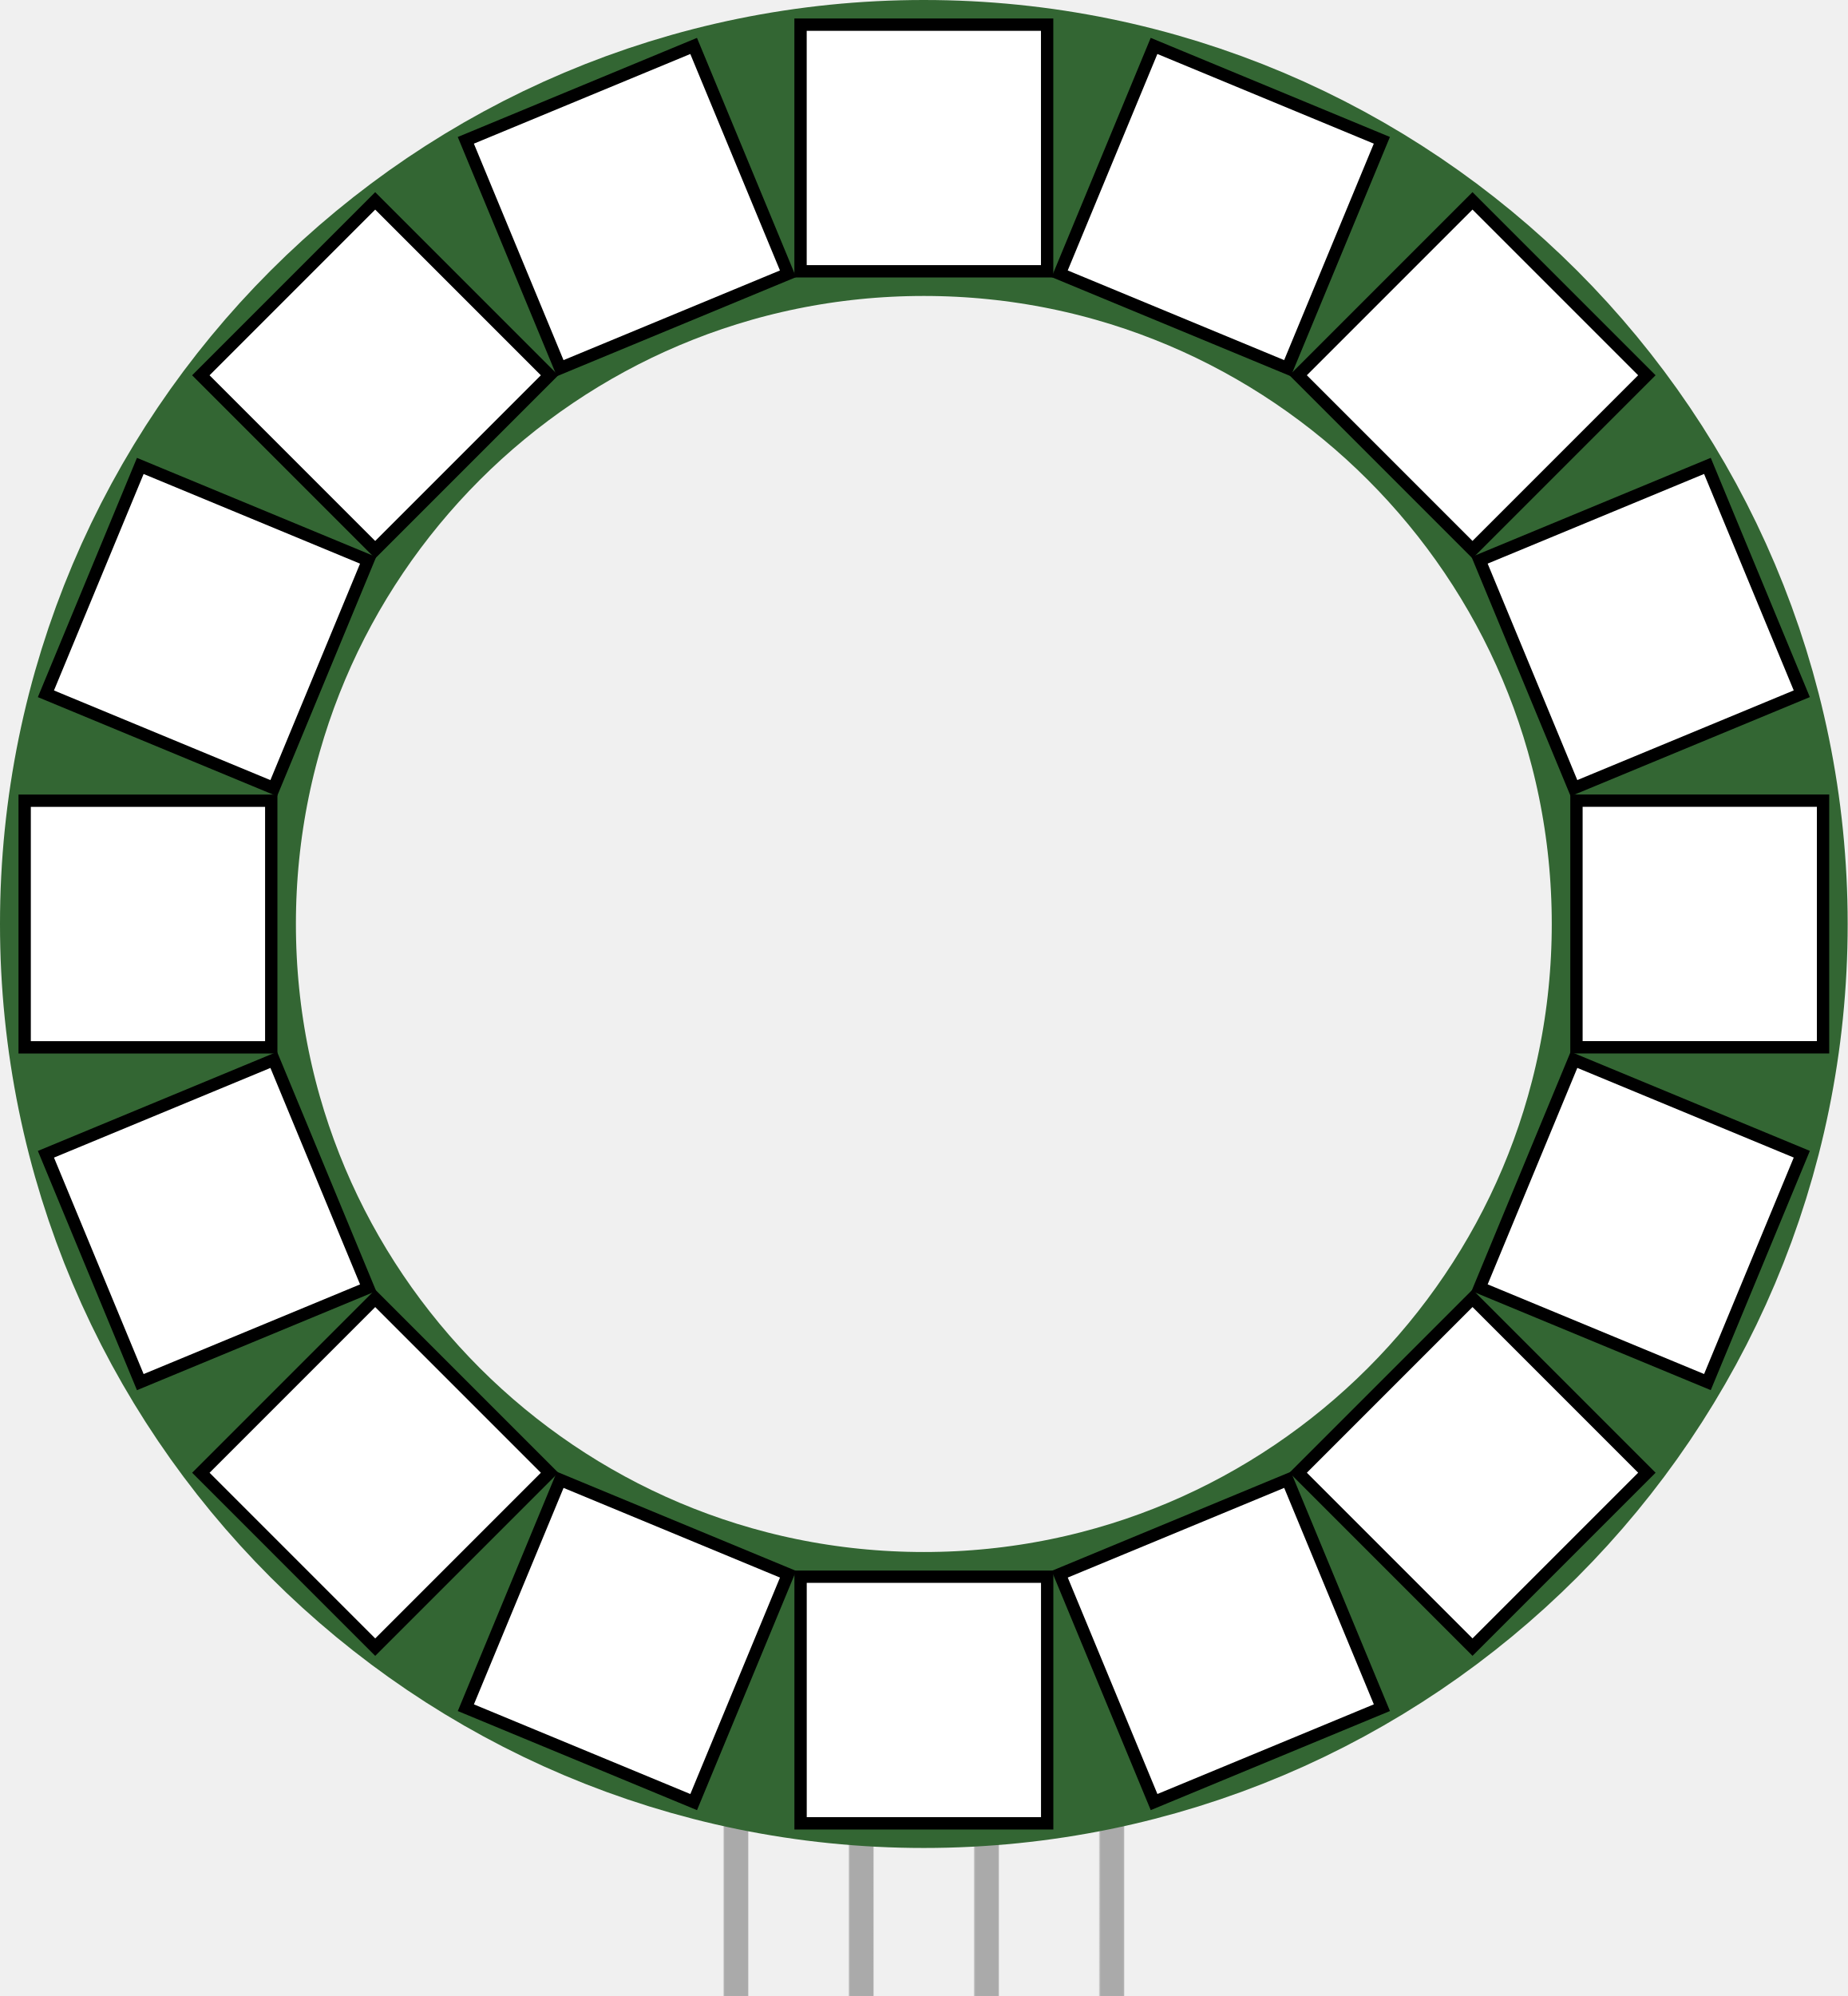
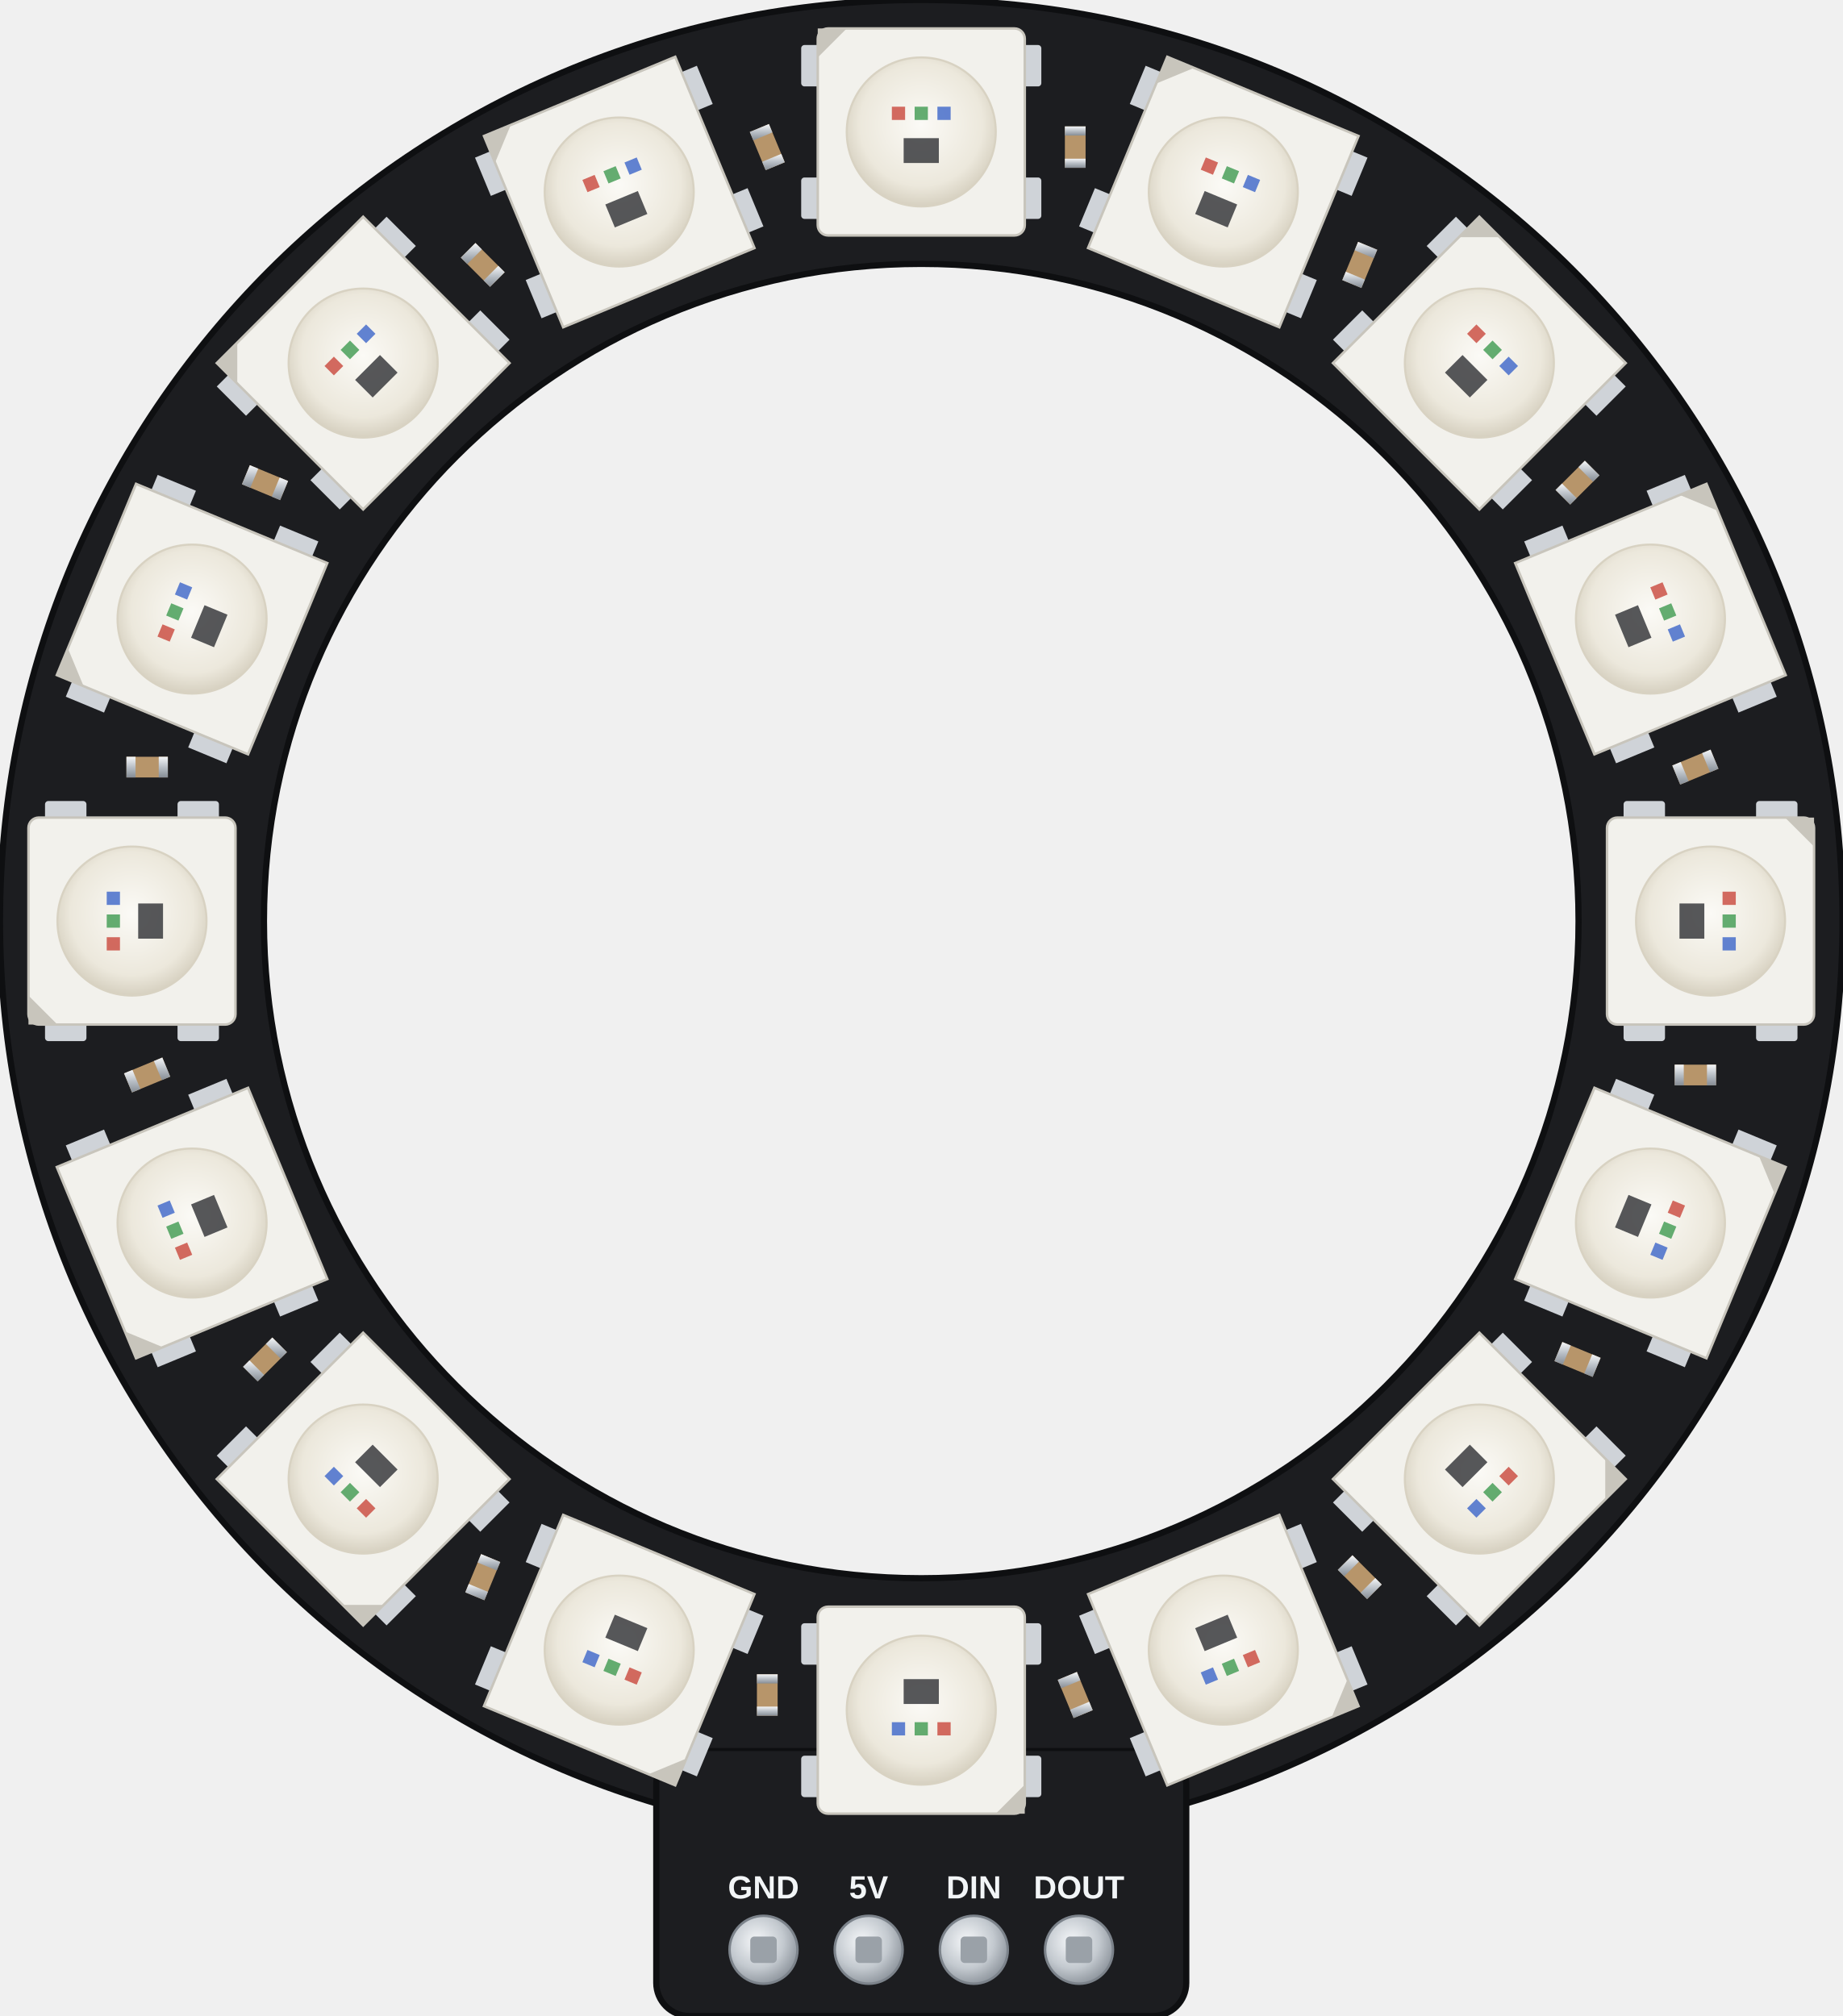
- <svg xmlns="http://www.w3.org/2000/svg" version="1.1" width="37.465mm" height="40.465mm" viewBox="0 0 37.465 40.465">
+ <svg xmlns="http://www.w3.org/2000/svg" version="1.1" width="168.189px" height="184.063px" viewBox="0 0 168.189 184.063">
  <defs>
-     <pattern id="pin-pattern" height="2" width="2.54" patternUnits="userSpaceOnUse">
-       <rect x="1.02" y="0" height="2" width="0.5" fill="#aaa" />
-     </pattern>
+     <linearGradient id="luz" x1="0" y1="0" x2="0" y2="1">
+       <stop offset="0" stop-color="#ffffff" stop-opacity="0.16" />
+       <stop offset="0.45" stop-color="#ffffff" stop-opacity="0" />
+       <stop offset="1" stop-color="#000000" stop-opacity="0.22" />
+     </linearGradient>
+     <linearGradient id="metal" x1="0" y1="0" x2="0" y2="1">
+       <stop offset="0" stop-color="#f4f6f8" />
+       <stop offset="0.5" stop-color="#b9bfc6" />
+       <stop offset="1" stop-color="#868d95" />
+     </linearGradient>
+     <linearGradient id="metal-h" x1="0" y1="0" x2="1" y2="0">
+       <stop offset="0" stop-color="#8a9199" />
+       <stop offset="0.35" stop-color="#eef1f4" />
+       <stop offset="0.7" stop-color="#b3b9c0" />
+       <stop offset="1" stop-color="#7c838b" />
+     </linearGradient>
+     <radialGradient id="lata" cx="0.4" cy="0.38" r="0.66">
+       <stop offset="0" stop-color="#f6f8fa" />
+       <stop offset="0.6" stop-color="#c3c9cf" />
+       <stop offset="1" stop-color="#8c939b" />
+     </radialGradient>
+     <linearGradient id="plastico" x1="0" y1="0" x2="0" y2="1">
+       <stop offset="0" stop-color="#3a3c40" />
+       <stop offset="1" stop-color="#16171a" />
+     </linearGradient>
+     <linearGradient id="ouro" x1="0" y1="0" x2="0" y2="1">
+       <stop offset="0" stop-color="#f4dc8c" />
+       <stop offset="1" stop-color="#b88a2c" />
+     </linearGradient>
+     <radialGradient id="copo" cx="0.5" cy="0.45" r="0.55">
+       <stop offset="0" stop-color="#fbfaf6" />
+       <stop offset="0.75" stop-color="#ece8dc" />
+       <stop offset="1" stop-color="#d6d0c0" />
+     </radialGradient>
  </defs>
-   <rect fill="url(#pin-pattern)" height="4" width="10.16" transform="translate(13.6524, 36.46479)" />
-   <circle fill="transparent" cx="18.732" cy="18.732" r="15.732" stroke-width="6" stroke="#363" />
-   <rect class="pixel" width="5" height="5" fill="white" stroke="black" stroke-width="0.25" x="16.232" y="0.5" transform="rotate(0 18.7324 18.7324)" />
-   <rect class="pixel" width="5" height="5" fill="white" stroke="black" stroke-width="0.25" x="16.232" y="0.5" transform="rotate(22.5 18.7324 18.7324)" />
-   <rect class="pixel" width="5" height="5" fill="white" stroke="black" stroke-width="0.25" x="16.232" y="0.5" transform="rotate(45 18.7324 18.7324)" />
-   <rect class="pixel" width="5" height="5" fill="white" stroke="black" stroke-width="0.25" x="16.232" y="0.5" transform="rotate(67.5 18.7324 18.7324)" />
-   <rect class="pixel" width="5" height="5" fill="white" stroke="black" stroke-width="0.25" x="16.232" y="0.5" transform="rotate(90 18.7324 18.7324)" />
-   <rect class="pixel" width="5" height="5" fill="white" stroke="black" stroke-width="0.25" x="16.232" y="0.5" transform="rotate(112.5 18.7324 18.7324)" />
-   <rect class="pixel" width="5" height="5" fill="white" stroke="black" stroke-width="0.25" x="16.232" y="0.5" transform="rotate(135 18.7324 18.7324)" />
-   <rect class="pixel" width="5" height="5" fill="white" stroke="black" stroke-width="0.25" x="16.232" y="0.5" transform="rotate(157.5 18.7324 18.7324)" />
-   <rect class="pixel" width="5" height="5" fill="white" stroke="black" stroke-width="0.25" x="16.232" y="0.5" transform="rotate(180 18.7324 18.7324)" />
-   <rect class="pixel" width="5" height="5" fill="white" stroke="black" stroke-width="0.25" x="16.232" y="0.5" transform="rotate(202.5 18.7324 18.7324)" />
-   <rect class="pixel" width="5" height="5" fill="white" stroke="black" stroke-width="0.25" x="16.232" y="0.5" transform="rotate(225 18.7324 18.7324)" />
-   <rect class="pixel" width="5" height="5" fill="white" stroke="black" stroke-width="0.25" x="16.232" y="0.5" transform="rotate(247.5 18.7324 18.7324)" />
-   <rect class="pixel" width="5" height="5" fill="white" stroke="black" stroke-width="0.25" x="16.232" y="0.5" transform="rotate(270 18.7324 18.7324)" />
-   <rect class="pixel" width="5" height="5" fill="white" stroke="black" stroke-width="0.25" x="16.232" y="0.5" transform="rotate(292.5 18.7324 18.7324)" />
-   <rect class="pixel" width="5" height="5" fill="white" stroke="black" stroke-width="0.25" x="16.232" y="0.5" transform="rotate(315 18.7324 18.7324)" />
-   <rect class="pixel" width="5" height="5" fill="white" stroke="black" stroke-width="0.25" x="16.232" y="0.5" transform="rotate(337.5 18.7324 18.7324)" />
+   <path fill-rule="evenodd" d="M168.189 84.094 A84.094 84.094 0 0 1 0 84.094 A84.094 84.094 0 0 1 168.189 84.094 Z M144.094 84.094 A60 60 0 0 0 24.094 84.094 A60 60 0 0 0 144.094 84.094 Z" fill="#1c1d20" stroke="#0e0f11" stroke-width="0.567" />
+   <rect x="59.906" y="159.874" width="48.378" height="24.189" rx="3.024" fill="#1c1d20" stroke="#0e0f11" stroke-width="0.567" />
+   <rect x="60.472" y="159.874" width="47.244" height="9.071" fill="#1c1d20" />
+   <rect x="73.134" y="4.11" width="2.646" height="3.78" rx="0.302" fill="#cfd3d8" />
+   <rect x="73.134" y="16.205" width="2.646" height="3.78" rx="0.302" fill="#cfd3d8" />
+   <rect x="92.409" y="4.11" width="2.646" height="3.78" rx="0.302" fill="#cfd3d8" />
+   <rect x="92.409" y="16.205" width="2.646" height="3.78" rx="0.302" fill="#cfd3d8" />
+   <rect x="74.646" y="2.598" width="18.898" height="18.898" rx="0.945" fill="#f2f1ec" stroke="#c8c5bc" stroke-width="0.227" />
+   <path d="M74.646 5.244 L77.291 2.598 L74.646 2.598 Z" fill="#c8c5bc" />
+   <circle cx="84.094" cy="12.047" r="6.803" fill="url(#copo)" stroke="#d8d2c2" stroke-width="0.189" />
+   <rect x="81.411" y="9.742" width="1.209" height="1.209" fill="#c9483c" fill-opacity="0.8" />
+   <rect x="83.49" y="9.742" width="1.209" height="1.209" fill="#3f9a50" fill-opacity="0.8" />
+   <rect x="85.569" y="9.742" width="1.209" height="1.209" fill="#3d66c9" fill-opacity="0.8" />
+   <rect x="82.488" y="12.614" width="3.213" height="2.268" fill="#3a3b3f" fill-opacity="0.85" />
+   <rect x="97.205" y="11.542" width="1.89" height="3.78" fill="#b7956a" />
+   <rect x="97.205" y="11.542" width="1.89" height="0.831" fill="url(#metal)" />
+   <rect x="97.205" y="14.49" width="1.89" height="0.831" fill="url(#metal)" />
+   <path d="M104.577 6.004 L107.021 7.017 L105.575 10.509 L103.13 9.496 Z" fill="#cfd3d8" />
+   <path d="M99.948 17.178 L102.393 18.191 L100.946 21.682 L98.502 20.67 Z" fill="#cfd3d8" />
+   <path d="M122.385 13.381 L124.829 14.393 L123.383 17.885 L120.939 16.873 Z" fill="#cfd3d8" />
+   <path d="M117.757 24.555 L120.201 25.567 L118.755 29.059 L116.31 28.046 Z" fill="#cfd3d8" />
+   <path d="M106.552 5.186 L124.011 12.418 L116.779 29.877 L99.32 22.645 Z" fill="#f2f1ec" stroke="#c8c5bc" stroke-width="0.227" />
+   <path d="M105.54 7.63 L108.996 6.198 L106.552 5.186 Z" fill="#c8c5bc" />
+   <circle cx="111.666" cy="17.532" r="6.803" fill="url(#copo)" stroke="#d8d2c2" stroke-width="0.189" />
+   <path d="M110.069 14.375 L111.186 14.837 L110.723 15.955 L109.606 15.492 Z" fill="#c9483c" fill-opacity="0.8" />
+   <path d="M111.989 15.17 L113.107 15.633 L112.644 16.75 L111.527 16.287 Z" fill="#3f9a50" fill-opacity="0.8" />
+   <path d="M113.91 15.966 L115.027 16.428 L114.564 17.546 L113.447 17.083 Z" fill="#3d66c9" fill-opacity="0.8" />
+   <path d="M109.965 17.441 L112.933 18.67 L112.065 20.765 L109.097 19.536 Z" fill="#3a3b3f" fill-opacity="0.85" />
+   <path d="M125.718 22.805 L124.272 26.297 L122.526 25.574 L123.972 22.082 Z" fill="#b7956a" />
+   <path d="M125.718 22.805 L125.4 23.573 L123.654 22.85 L123.972 22.082 Z" fill="url(#metal)" />
+   <path d="M124.59 25.529 L124.272 26.297 L122.526 25.574 L122.844 24.806 Z" fill="url(#metal)" />
+   <path d="M132.902 19.787 L134.772 21.658 L132.1 24.33 L130.229 22.459 Z" fill="#cfd3d8" />
+   <path d="M124.349 28.339 L126.22 30.21 L123.548 32.882 L121.677 31.011 Z" fill="#cfd3d8" />
+   <path d="M146.531 33.417 L148.402 35.287 L145.73 37.96 L143.859 36.089 Z" fill="#cfd3d8" />
+   <path d="M137.979 41.969 L139.85 43.84 L137.178 46.512 L135.307 44.641 Z" fill="#cfd3d8" />
+   <path d="M135.04 19.787 L148.402 33.149 L135.04 46.512 L121.677 33.149 Z" fill="#f2f1ec" stroke="#c8c5bc" stroke-width="0.227" />
+   <path d="M133.169 21.658 L136.91 21.658 L135.04 19.787 Z" fill="#c8c5bc" />
+   <circle cx="135.04" cy="33.149" r="6.803" fill="url(#copo)" stroke="#d8d2c2" stroke-width="0.189" />
+   <path d="M134.772 29.622 L135.628 30.477 L134.772 31.332 L133.917 30.477 Z" fill="#c9483c" fill-opacity="0.8" />
+   <path d="M136.242 31.092 L137.097 31.947 L136.242 32.802 L135.387 31.947 Z" fill="#3f9a50" fill-opacity="0.8" />
+   <path d="M137.712 32.561 L138.567 33.417 L137.712 34.272 L136.857 33.417 Z" fill="#3d66c9" fill-opacity="0.8" />
+   <path d="M133.503 32.414 L135.775 34.686 L134.171 36.29 L131.899 34.018 Z" fill="#3a3b3f" fill-opacity="0.85" />
+   <path d="M146.004 43.399 L143.331 46.072 L141.995 44.735 L144.668 42.063 Z" fill="#b7956a" />
+   <path d="M146.004 43.399 L145.416 43.987 L144.08 42.651 L144.668 42.063 Z" fill="url(#metal)" />
+   <path d="M143.919 45.484 L143.331 46.072 L141.995 44.735 L142.583 44.147 Z" fill="url(#metal)" />
+   <path d="M153.796 43.36 L154.808 45.804 L151.316 47.25 L150.304 44.806 Z" fill="#cfd3d8" />
+   <path d="M142.622 47.988 L143.634 50.432 L140.143 51.879 L139.13 49.434 Z" fill="#cfd3d8" />
+   <path d="M161.172 61.168 L162.185 63.612 L158.693 65.059 L157.68 62.614 Z" fill="#cfd3d8" />
+   <path d="M149.998 65.796 L151.011 68.241 L147.519 69.687 L146.507 67.243 Z" fill="#cfd3d8" />
+   <path d="M155.771 44.178 L163.003 61.637 L145.544 68.869 L138.312 51.41 Z" fill="#f2f1ec" stroke="#c8c5bc" stroke-width="0.227" />
+   <path d="M153.327 45.19 L156.784 46.622 L155.771 44.178 Z" fill="#c8c5bc" />
+   <circle cx="150.657" cy="56.523" r="6.803" fill="url(#copo)" stroke="#d8d2c2" stroke-width="0.189" />
+   <path d="M151.761 53.162 L152.223 54.279 L151.106 54.742 L150.643 53.625 Z" fill="#c9483c" fill-opacity="0.8" />
+   <path d="M152.556 55.082 L153.019 56.2 L151.902 56.662 L151.439 55.545 Z" fill="#3f9a50" fill-opacity="0.8" />
+   <path d="M153.352 57.003 L153.814 58.12 L152.697 58.583 L152.234 57.466 Z" fill="#3d66c9" fill-opacity="0.8" />
+   <path d="M149.519 55.256 L150.748 58.224 L148.653 59.092 L147.424 56.124 Z" fill="#3a3b3f" fill-opacity="0.85" />
+   <path d="M156.865 70.189 L153.373 71.635 L152.65 69.889 L156.142 68.443 Z" fill="#b7956a" />
+   <path d="M156.865 70.189 L156.097 70.507 L155.373 68.761 L156.142 68.443 Z" fill="url(#metal)" />
+   <path d="M154.141 71.317 L153.373 71.635 L152.65 69.889 L153.418 69.571 Z" fill="url(#metal)" />
+   <rect x="160.299" y="73.134" width="3.78" height="2.646" rx="0.302" fill="#cfd3d8" />
+   <rect x="148.205" y="73.134" width="3.78" height="2.646" rx="0.302" fill="#cfd3d8" />
+   <rect x="160.299" y="92.409" width="3.78" height="2.646" rx="0.302" fill="#cfd3d8" />
+   <rect x="148.205" y="92.409" width="3.78" height="2.646" rx="0.302" fill="#cfd3d8" />
+   <rect x="146.693" y="74.646" width="18.898" height="18.898" rx="0.945" fill="#f2f1ec" stroke="#c8c5bc" stroke-width="0.227" />
+   <path d="M162.945 74.646 L165.591 77.291 L165.591 74.646 Z" fill="#c8c5bc" />
+   <circle cx="156.142" cy="84.094" r="6.803" fill="url(#copo)" stroke="#d8d2c2" stroke-width="0.189" />
+   <rect x="157.238" y="81.411" width="1.209" height="1.209" fill="#c9483c" fill-opacity="0.8" />
+   <rect x="157.238" y="83.49" width="1.209" height="1.209" fill="#3f9a50" fill-opacity="0.8" />
+   <rect x="157.238" y="85.569" width="1.209" height="1.209" fill="#3d66c9" fill-opacity="0.8" />
+   <rect x="153.307" y="82.488" width="2.268" height="3.213" fill="#3a3b3f" fill-opacity="0.85" />
+   <rect x="152.868" y="97.205" width="3.78" height="1.89" fill="#b7956a" />
+   <rect x="155.816" y="97.205" width="0.831" height="1.89" fill="url(#metal)" />
+   <rect x="152.868" y="97.205" width="0.831" height="1.89" fill="url(#metal)" />
+   <path d="M162.185 104.577 L161.172 107.021 L157.68 105.575 L158.693 103.13 Z" fill="#cfd3d8" />
+   <path d="M151.011 99.948 L149.998 102.393 L146.507 100.946 L147.519 98.502 Z" fill="#cfd3d8" />
+   <path d="M154.808 122.385 L153.796 124.829 L150.304 123.383 L151.316 120.939 Z" fill="#cfd3d8" />
+   <path d="M143.634 117.757 L142.622 120.201 L139.13 118.755 L140.143 116.31 Z" fill="#cfd3d8" />
+   <path d="M163.003 106.552 L155.771 124.011 L138.312 116.779 L145.544 99.32 Z" fill="#f2f1ec" stroke="#c8c5bc" stroke-width="0.227" />
+   <path d="M160.559 105.54 L161.99 108.996 L163.003 106.552 Z" fill="#c8c5bc" />
+   <circle cx="150.657" cy="111.666" r="6.803" fill="url(#copo)" stroke="#d8d2c2" stroke-width="0.189" />
+   <path d="M153.814 110.069 L153.352 111.186 L152.234 110.723 L152.697 109.606 Z" fill="#c9483c" fill-opacity="0.8" />
+   <path d="M153.019 111.989 L152.556 113.107 L151.439 112.644 L151.902 111.527 Z" fill="#3f9a50" fill-opacity="0.8" />
+   <path d="M152.223 113.91 L151.761 115.027 L150.643 114.564 L151.106 113.447 Z" fill="#3d66c9" fill-opacity="0.8" />
+   <path d="M150.748 109.965 L149.519 112.933 L147.424 112.065 L148.653 109.097 Z" fill="#3a3b3f" fill-opacity="0.85" />
+   <path d="M145.384 125.718 L141.892 124.272 L142.615 122.526 L146.107 123.972 Z" fill="#b7956a" />
+   <path d="M145.384 125.718 L144.616 125.4 L145.339 123.654 L146.107 123.972 Z" fill="url(#metal)" />
+   <path d="M142.66 124.59 L141.892 124.272 L142.615 122.526 L143.383 122.844 Z" fill="url(#metal)" />
+   <path d="M148.402 132.902 L146.531 134.772 L143.859 132.1 L145.73 130.229 Z" fill="#cfd3d8" />
+   <path d="M139.85 124.349 L137.979 126.22 L135.307 123.548 L137.178 121.677 Z" fill="#cfd3d8" />
+   <path d="M134.772 146.531 L132.902 148.402 L130.229 145.73 L132.1 143.859 Z" fill="#cfd3d8" />
+   <path d="M126.22 137.979 L124.349 139.85 L121.677 137.178 L123.548 135.307 Z" fill="#cfd3d8" />
+   <path d="M148.402 135.04 L135.04 148.402 L121.677 135.04 L135.04 121.677 Z" fill="#f2f1ec" stroke="#c8c5bc" stroke-width="0.227" />
+   <path d="M146.531 133.169 L146.531 136.91 L148.402 135.04 Z" fill="#c8c5bc" />
+   <circle cx="135.04" cy="135.04" r="6.803" fill="url(#copo)" stroke="#d8d2c2" stroke-width="0.189" />
+   <path d="M138.567 134.772 L137.712 135.628 L136.857 134.772 L137.712 133.917 Z" fill="#c9483c" fill-opacity="0.8" />
+   <path d="M137.097 136.242 L136.242 137.097 L135.387 136.242 L136.242 135.387 Z" fill="#3f9a50" fill-opacity="0.8" />
+   <path d="M135.628 137.712 L134.772 138.567 L133.917 137.712 L134.772 136.857 Z" fill="#3d66c9" fill-opacity="0.8" />
+   <path d="M135.775 133.503 L133.503 135.775 L131.899 134.171 L134.171 131.899 Z" fill="#3a3b3f" fill-opacity="0.85" />
+   <path d="M124.79 146.004 L122.117 143.331 L123.454 141.995 L126.126 144.668 Z" fill="#b7956a" />
+   <path d="M124.79 146.004 L124.202 145.416 L125.538 144.08 L126.126 144.668 Z" fill="url(#metal)" />
+   <path d="M122.705 143.919 L122.117 143.331 L123.454 141.995 L124.042 142.583 Z" fill="url(#metal)" />
+   <path d="M124.829 153.796 L122.385 154.808 L120.939 151.316 L123.383 150.304 Z" fill="#cfd3d8" />
+   <path d="M120.201 142.622 L117.757 143.634 L116.31 140.143 L118.755 139.13 Z" fill="#cfd3d8" />
+   <path d="M107.021 161.172 L104.577 162.185 L103.13 158.693 L105.575 157.68 Z" fill="#cfd3d8" />
+   <path d="M102.393 149.998 L99.948 151.011 L98.502 147.519 L100.946 146.507 Z" fill="#cfd3d8" />
+   <path d="M124.011 155.771 L106.552 163.003 L99.32 145.544 L116.779 138.312 Z" fill="#f2f1ec" stroke="#c8c5bc" stroke-width="0.227" />
+   <path d="M122.999 153.327 L121.567 156.784 L124.011 155.771 Z" fill="#c8c5bc" />
+   <circle cx="111.666" cy="150.657" r="6.803" fill="url(#copo)" stroke="#d8d2c2" stroke-width="0.189" />
+   <path d="M115.027 151.761 L113.91 152.223 L113.447 151.106 L114.564 150.643 Z" fill="#c9483c" fill-opacity="0.8" />
+   <path d="M113.107 152.556 L111.989 153.019 L111.527 151.902 L112.644 151.439 Z" fill="#3f9a50" fill-opacity="0.8" />
+   <path d="M111.186 153.352 L110.069 153.814 L109.606 152.697 L110.723 152.234 Z" fill="#3d66c9" fill-opacity="0.8" />
+   <path d="M112.933 149.519 L109.965 150.748 L109.097 148.653 L112.065 147.424 Z" fill="#3a3b3f" fill-opacity="0.85" />
+   <path d="M98 156.865 L96.554 153.373 L98.3 152.65 L99.746 156.142 Z" fill="#b7956a" />
+   <path d="M98 156.865 L97.682 156.097 L99.428 155.373 L99.746 156.142 Z" fill="url(#metal)" />
+   <path d="M96.872 154.141 L96.554 153.373 L98.3 152.65 L98.618 153.418 Z" fill="url(#metal)" />
+   <rect x="92.409" y="160.299" width="2.646" height="3.78" rx="0.302" fill="#cfd3d8" />
+   <rect x="92.409" y="148.205" width="2.646" height="3.78" rx="0.302" fill="#cfd3d8" />
+   <rect x="73.134" y="160.299" width="2.646" height="3.78" rx="0.302" fill="#cfd3d8" />
+   <rect x="73.134" y="148.205" width="2.646" height="3.78" rx="0.302" fill="#cfd3d8" />
+   <rect x="74.646" y="146.693" width="18.898" height="18.898" rx="0.945" fill="#f2f1ec" stroke="#c8c5bc" stroke-width="0.227" />
+   <path d="M93.543 162.945 L90.898 165.591 L93.543 165.591 Z" fill="#c8c5bc" />
+   <circle cx="84.094" cy="156.142" r="6.803" fill="url(#copo)" stroke="#d8d2c2" stroke-width="0.189" />
+   <rect x="85.569" y="157.238" width="1.209" height="1.209" fill="#c9483c" fill-opacity="0.8" />
+   <rect x="83.49" y="157.238" width="1.209" height="1.209" fill="#3f9a50" fill-opacity="0.8" />
+   <rect x="81.411" y="157.238" width="1.209" height="1.209" fill="#3d66c9" fill-opacity="0.8" />
+   <rect x="82.488" y="153.307" width="3.213" height="2.268" fill="#3a3b3f" fill-opacity="0.85" />
+   <rect x="69.094" y="152.868" width="1.89" height="3.78" fill="#b7956a" />
+   <rect x="69.094" y="155.816" width="1.89" height="0.831" fill="url(#metal)" />
+   <rect x="69.094" y="152.868" width="1.89" height="0.831" fill="url(#metal)" />
+   <path d="M63.612 162.185 L61.168 161.172 L62.614 157.68 L65.059 158.693 Z" fill="#cfd3d8" />
+   <path d="M68.241 151.011 L65.796 149.998 L67.243 146.507 L69.687 147.519 Z" fill="#cfd3d8" />
+   <path d="M45.804 154.808 L43.36 153.796 L44.806 150.304 L47.25 151.316 Z" fill="#cfd3d8" />
+   <path d="M50.432 143.634 L47.988 142.622 L49.434 139.13 L51.879 140.143 Z" fill="#cfd3d8" />
+   <path d="M61.637 163.003 L44.178 155.771 L51.41 138.312 L68.869 145.544 Z" fill="#f2f1ec" stroke="#c8c5bc" stroke-width="0.227" />
+   <path d="M62.649 160.559 L59.193 161.99 L61.637 163.003 Z" fill="#c8c5bc" />
+   <circle cx="56.523" cy="150.657" r="6.803" fill="url(#copo)" stroke="#d8d2c2" stroke-width="0.189" />
+   <path d="M58.12 153.814 L57.003 153.352 L57.466 152.234 L58.583 152.697 Z" fill="#c9483c" fill-opacity="0.8" />
+   <path d="M56.2 153.019 L55.082 152.556 L55.545 151.439 L56.662 151.902 Z" fill="#3f9a50" fill-opacity="0.8" />
+   <path d="M54.279 152.223 L53.162 151.761 L53.625 150.643 L54.742 151.106 Z" fill="#3d66c9" fill-opacity="0.8" />
+   <path d="M58.224 150.748 L55.256 149.519 L56.124 147.424 L59.092 148.653 Z" fill="#3a3b3f" fill-opacity="0.85" />
+   <path d="M42.471 145.384 L43.917 141.892 L45.663 142.615 L44.217 146.107 Z" fill="#b7956a" />
+   <path d="M42.471 145.384 L42.789 144.616 L44.535 145.339 L44.217 146.107 Z" fill="url(#metal)" />
+   <path d="M43.599 142.66 L43.917 141.892 L45.663 142.615 L45.345 143.383 Z" fill="url(#metal)" />
+   <path d="M35.287 148.402 L33.417 146.531 L36.089 143.859 L37.96 145.73 Z" fill="#cfd3d8" />
+   <path d="M43.84 139.85 L41.969 137.979 L44.641 135.307 L46.512 137.178 Z" fill="#cfd3d8" />
+   <path d="M21.658 134.772 L19.787 132.902 L22.459 130.229 L24.33 132.1 Z" fill="#cfd3d8" />
+   <path d="M30.21 126.22 L28.339 124.349 L31.011 121.677 L32.882 123.548 Z" fill="#cfd3d8" />
+   <path d="M33.149 148.402 L19.787 135.04 L33.149 121.677 L46.512 135.04 Z" fill="#f2f1ec" stroke="#c8c5bc" stroke-width="0.227" />
+   <path d="M35.02 146.531 L31.279 146.531 L33.149 148.402 Z" fill="#c8c5bc" />
+   <circle cx="33.149" cy="135.04" r="6.803" fill="url(#copo)" stroke="#d8d2c2" stroke-width="0.189" />
+   <path d="M33.417 138.567 L32.561 137.712 L33.417 136.857 L34.272 137.712 Z" fill="#c9483c" fill-opacity="0.8" />
+   <path d="M31.947 137.097 L31.092 136.242 L31.947 135.387 L32.802 136.242 Z" fill="#3f9a50" fill-opacity="0.8" />
+   <path d="M30.477 135.628 L29.622 134.772 L30.477 133.917 L31.332 134.772 Z" fill="#3d66c9" fill-opacity="0.8" />
+   <path d="M34.686 135.775 L32.414 133.503 L34.018 131.899 L36.29 134.171 Z" fill="#3a3b3f" fill-opacity="0.85" />
+   <path d="M22.185 124.79 L24.858 122.117 L26.194 123.454 L23.521 126.126 Z" fill="#b7956a" />
+   <path d="M22.185 124.79 L22.773 124.202 L24.109 125.538 L23.521 126.126 Z" fill="url(#metal)" />
+   <path d="M24.27 122.705 L24.858 122.117 L26.194 123.454 L25.606 124.042 Z" fill="url(#metal)" />
+   <path d="M14.393 124.829 L13.381 122.385 L16.873 120.939 L17.885 123.383 Z" fill="#cfd3d8" />
+   <path d="M25.567 120.201 L24.555 117.757 L28.046 116.31 L29.059 118.755 Z" fill="#cfd3d8" />
+   <path d="M7.017 107.021 L6.004 104.577 L9.496 103.13 L10.509 105.575 Z" fill="#cfd3d8" />
+   <path d="M18.191 102.393 L17.178 99.948 L20.67 98.502 L21.682 100.946 Z" fill="#cfd3d8" />
+   <path d="M12.418 124.011 L5.186 106.552 L22.645 99.32 L29.877 116.779 Z" fill="#f2f1ec" stroke="#c8c5bc" stroke-width="0.227" />
+   <path d="M14.862 122.999 L11.405 121.567 L12.418 124.011 Z" fill="#c8c5bc" />
+   <circle cx="17.532" cy="111.666" r="6.803" fill="url(#copo)" stroke="#d8d2c2" stroke-width="0.189" />
+   <path d="M16.428 115.027 L15.966 113.91 L17.083 113.447 L17.546 114.564 Z" fill="#c9483c" fill-opacity="0.8" />
+   <path d="M15.633 113.107 L15.17 111.989 L16.287 111.527 L16.75 112.644 Z" fill="#3f9a50" fill-opacity="0.8" />
+   <path d="M14.837 111.186 L14.375 110.069 L15.492 109.606 L15.955 110.723 Z" fill="#3d66c9" fill-opacity="0.8" />
+   <path d="M18.67 112.933 L17.441 109.965 L19.536 109.097 L20.765 112.065 Z" fill="#3a3b3f" fill-opacity="0.85" />
+   <path d="M11.324 98 L14.816 96.554 L15.539 98.3 L12.047 99.746 Z" fill="#b7956a" />
+   <path d="M11.324 98 L12.092 97.682 L12.815 99.428 L12.047 99.746 Z" fill="url(#metal)" />
+   <path d="M14.048 96.872 L14.816 96.554 L15.539 98.3 L14.771 98.618 Z" fill="url(#metal)" />
+   <rect x="4.11" y="92.409" width="3.78" height="2.646" rx="0.302" fill="#cfd3d8" />
+   <rect x="16.205" y="92.409" width="3.78" height="2.646" rx="0.302" fill="#cfd3d8" />
+   <rect x="4.11" y="73.134" width="3.78" height="2.646" rx="0.302" fill="#cfd3d8" />
+   <rect x="16.205" y="73.134" width="3.78" height="2.646" rx="0.302" fill="#cfd3d8" />
+   <rect x="2.598" y="74.646" width="18.898" height="18.898" rx="0.945" fill="#f2f1ec" stroke="#c8c5bc" stroke-width="0.227" />
+   <path d="M5.244 93.543 L2.598 90.898 L2.598 93.543 Z" fill="#c8c5bc" />
+   <circle cx="12.047" cy="84.094" r="6.803" fill="url(#copo)" stroke="#d8d2c2" stroke-width="0.189" />
+   <rect x="9.742" y="85.569" width="1.209" height="1.209" fill="#c9483c" fill-opacity="0.8" />
+   <rect x="9.742" y="83.49" width="1.209" height="1.209" fill="#3f9a50" fill-opacity="0.8" />
+   <rect x="9.742" y="81.411" width="1.209" height="1.209" fill="#3d66c9" fill-opacity="0.8" />
+   <rect x="12.614" y="82.488" width="2.268" height="3.213" fill="#3a3b3f" fill-opacity="0.85" />
+   <rect x="11.542" y="69.094" width="3.78" height="1.89" fill="#b7956a" />
+   <rect x="11.542" y="69.094" width="0.831" height="1.89" fill="url(#metal)" />
+   <rect x="14.49" y="69.094" width="0.831" height="1.89" fill="url(#metal)" />
+   <path d="M6.004 63.612 L7.017 61.168 L10.509 62.614 L9.496 65.059 Z" fill="#cfd3d8" />
+   <path d="M17.178 68.241 L18.191 65.796 L21.682 67.243 L20.67 69.687 Z" fill="#cfd3d8" />
+   <path d="M13.381 45.804 L14.393 43.36 L17.885 44.806 L16.873 47.25 Z" fill="#cfd3d8" />
+   <path d="M24.555 50.432 L25.567 47.988 L29.059 49.434 L28.046 51.879 Z" fill="#cfd3d8" />
+   <path d="M5.186 61.637 L12.418 44.178 L29.877 51.41 L22.645 68.869 Z" fill="#f2f1ec" stroke="#c8c5bc" stroke-width="0.227" />
+   <path d="M7.63 62.649 L6.198 59.193 L5.186 61.637 Z" fill="#c8c5bc" />
+   <circle cx="17.532" cy="56.523" r="6.803" fill="url(#copo)" stroke="#d8d2c2" stroke-width="0.189" />
+   <path d="M14.375 58.12 L14.837 57.003 L15.955 57.466 L15.492 58.583 Z" fill="#c9483c" fill-opacity="0.8" />
+   <path d="M15.17 56.2 L15.633 55.082 L16.75 55.545 L16.287 56.662 Z" fill="#3f9a50" fill-opacity="0.8" />
+   <path d="M15.966 54.279 L16.428 53.162 L17.546 53.625 L17.083 54.742 Z" fill="#3d66c9" fill-opacity="0.8" />
+   <path d="M17.441 58.224 L18.67 55.256 L20.765 56.124 L19.536 59.092 Z" fill="#3a3b3f" fill-opacity="0.85" />
+   <path d="M22.805 42.471 L26.297 43.917 L25.574 45.663 L22.082 44.217 Z" fill="#b7956a" />
+   <path d="M22.805 42.471 L23.573 42.789 L22.85 44.535 L22.082 44.217 Z" fill="url(#metal)" />
+   <path d="M25.529 43.599 L26.297 43.917 L25.574 45.663 L24.806 45.345 Z" fill="url(#metal)" />
+   <path d="M19.787 35.287 L21.658 33.417 L24.33 36.089 L22.459 37.96 Z" fill="#cfd3d8" />
+   <path d="M28.339 43.84 L30.21 41.969 L32.882 44.641 L31.011 46.512 Z" fill="#cfd3d8" />
+   <path d="M33.417 21.658 L35.287 19.787 L37.96 22.459 L36.089 24.33 Z" fill="#cfd3d8" />
+   <path d="M41.969 30.21 L43.84 28.339 L46.512 31.011 L44.641 32.882 Z" fill="#cfd3d8" />
+   <path d="M19.787 33.149 L33.149 19.787 L46.512 33.149 L33.149 46.512 Z" fill="#f2f1ec" stroke="#c8c5bc" stroke-width="0.227" />
+   <path d="M21.658 35.02 L21.658 31.279 L19.787 33.149 Z" fill="#c8c5bc" />
+   <circle cx="33.149" cy="33.149" r="6.803" fill="url(#copo)" stroke="#d8d2c2" stroke-width="0.189" />
+   <path d="M29.622 33.417 L30.477 32.561 L31.332 33.417 L30.477 34.272 Z" fill="#c9483c" fill-opacity="0.8" />
+   <path d="M31.092 31.947 L31.947 31.092 L32.802 31.947 L31.947 32.802 Z" fill="#3f9a50" fill-opacity="0.8" />
+   <path d="M32.561 30.477 L33.417 29.622 L34.272 30.477 L33.417 31.332 Z" fill="#3d66c9" fill-opacity="0.8" />
+   <path d="M32.414 34.686 L34.686 32.414 L36.29 34.018 L34.018 36.29 Z" fill="#3a3b3f" fill-opacity="0.85" />
+   <path d="M43.399 22.185 L46.072 24.858 L44.735 26.194 L42.063 23.521 Z" fill="#b7956a" />
+   <path d="M43.399 22.185 L43.987 22.773 L42.651 24.109 L42.063 23.521 Z" fill="url(#metal)" />
+   <path d="M45.484 24.27 L46.072 24.858 L44.735 26.194 L44.147 25.606 Z" fill="url(#metal)" />
+   <path d="M43.36 14.393 L45.804 13.381 L47.25 16.873 L44.806 17.885 Z" fill="#cfd3d8" />
+   <path d="M47.988 25.567 L50.432 24.555 L51.879 28.046 L49.434 29.059 Z" fill="#cfd3d8" />
+   <path d="M61.168 7.017 L63.612 6.004 L65.059 9.496 L62.614 10.509 Z" fill="#cfd3d8" />
+   <path d="M65.796 18.191 L68.241 17.178 L69.687 20.67 L67.243 21.682 Z" fill="#cfd3d8" />
+   <path d="M44.178 12.418 L61.637 5.186 L68.869 22.645 L51.41 29.877 Z" fill="#f2f1ec" stroke="#c8c5bc" stroke-width="0.227" />
+   <path d="M45.19 14.862 L46.622 11.405 L44.178 12.418 Z" fill="#c8c5bc" />
+   <circle cx="56.523" cy="17.532" r="6.803" fill="url(#copo)" stroke="#d8d2c2" stroke-width="0.189" />
+   <path d="M53.162 16.428 L54.279 15.966 L54.742 17.083 L53.625 17.546 Z" fill="#c9483c" fill-opacity="0.8" />
+   <path d="M55.082 15.633 L56.2 15.17 L56.662 16.287 L55.545 16.75 Z" fill="#3f9a50" fill-opacity="0.8" />
+   <path d="M57.003 14.837 L58.12 14.375 L58.583 15.492 L57.466 15.955 Z" fill="#3d66c9" fill-opacity="0.8" />
+   <path d="M55.256 18.67 L58.224 17.441 L59.092 19.536 L56.124 20.765 Z" fill="#3a3b3f" fill-opacity="0.85" />
+   <path d="M70.189 11.324 L71.635 14.816 L69.889 15.539 L68.443 12.047 Z" fill="#b7956a" />
+   <path d="M70.189 11.324 L70.507 12.092 L68.761 12.815 L68.443 12.047 Z" fill="url(#metal)" />
+   <path d="M71.317 14.048 L71.635 14.816 L69.889 15.539 L69.571 14.771 Z" fill="url(#metal)" />
+   <circle cx="69.694" cy="178.016" r="3.099" fill="url(#lata)" stroke="#7c838b" stroke-width="0.227" />
+   <rect x="68.485" y="176.806" width="2.419" height="2.419" rx="0.378" fill="#9aa1a8" />
+   <text transform="translate(69.694 172.157) rotate(0)" x="0" y="1.172" font-family="Arial" font-weight="bold" font-size="2.929" fill="#f2f5f7" text-anchor="middle">GND</text>
+   <circle cx="79.294" cy="178.016" r="3.099" fill="url(#lata)" stroke="#7c838b" stroke-width="0.227" />
+   <rect x="78.085" y="176.806" width="2.419" height="2.419" rx="0.378" fill="#9aa1a8" />
+   <text transform="translate(79.294 172.157) rotate(0)" x="0" y="1.172" font-family="Arial" font-weight="bold" font-size="2.929" fill="#f2f5f7" text-anchor="middle">5V</text>
+   <circle cx="88.894" cy="178.016" r="3.099" fill="url(#lata)" stroke="#7c838b" stroke-width="0.227" />
+   <rect x="87.685" y="176.806" width="2.419" height="2.419" rx="0.378" fill="#9aa1a8" />
+   <text transform="translate(88.894 172.157) rotate(0)" x="0" y="1.172" font-family="Arial" font-weight="bold" font-size="2.929" fill="#f2f5f7" text-anchor="middle">DIN</text>
+   <circle cx="98.494" cy="178.016" r="3.099" fill="url(#lata)" stroke="#7c838b" stroke-width="0.227" />
+   <rect x="97.285" y="176.806" width="2.419" height="2.419" rx="0.378" fill="#9aa1a8" />
+   <text transform="translate(98.494 172.157) rotate(0)" x="0" y="1.172" font-family="Arial" font-weight="bold" font-size="2.929" fill="#f2f5f7" text-anchor="middle">DOUT</text>
</svg>
